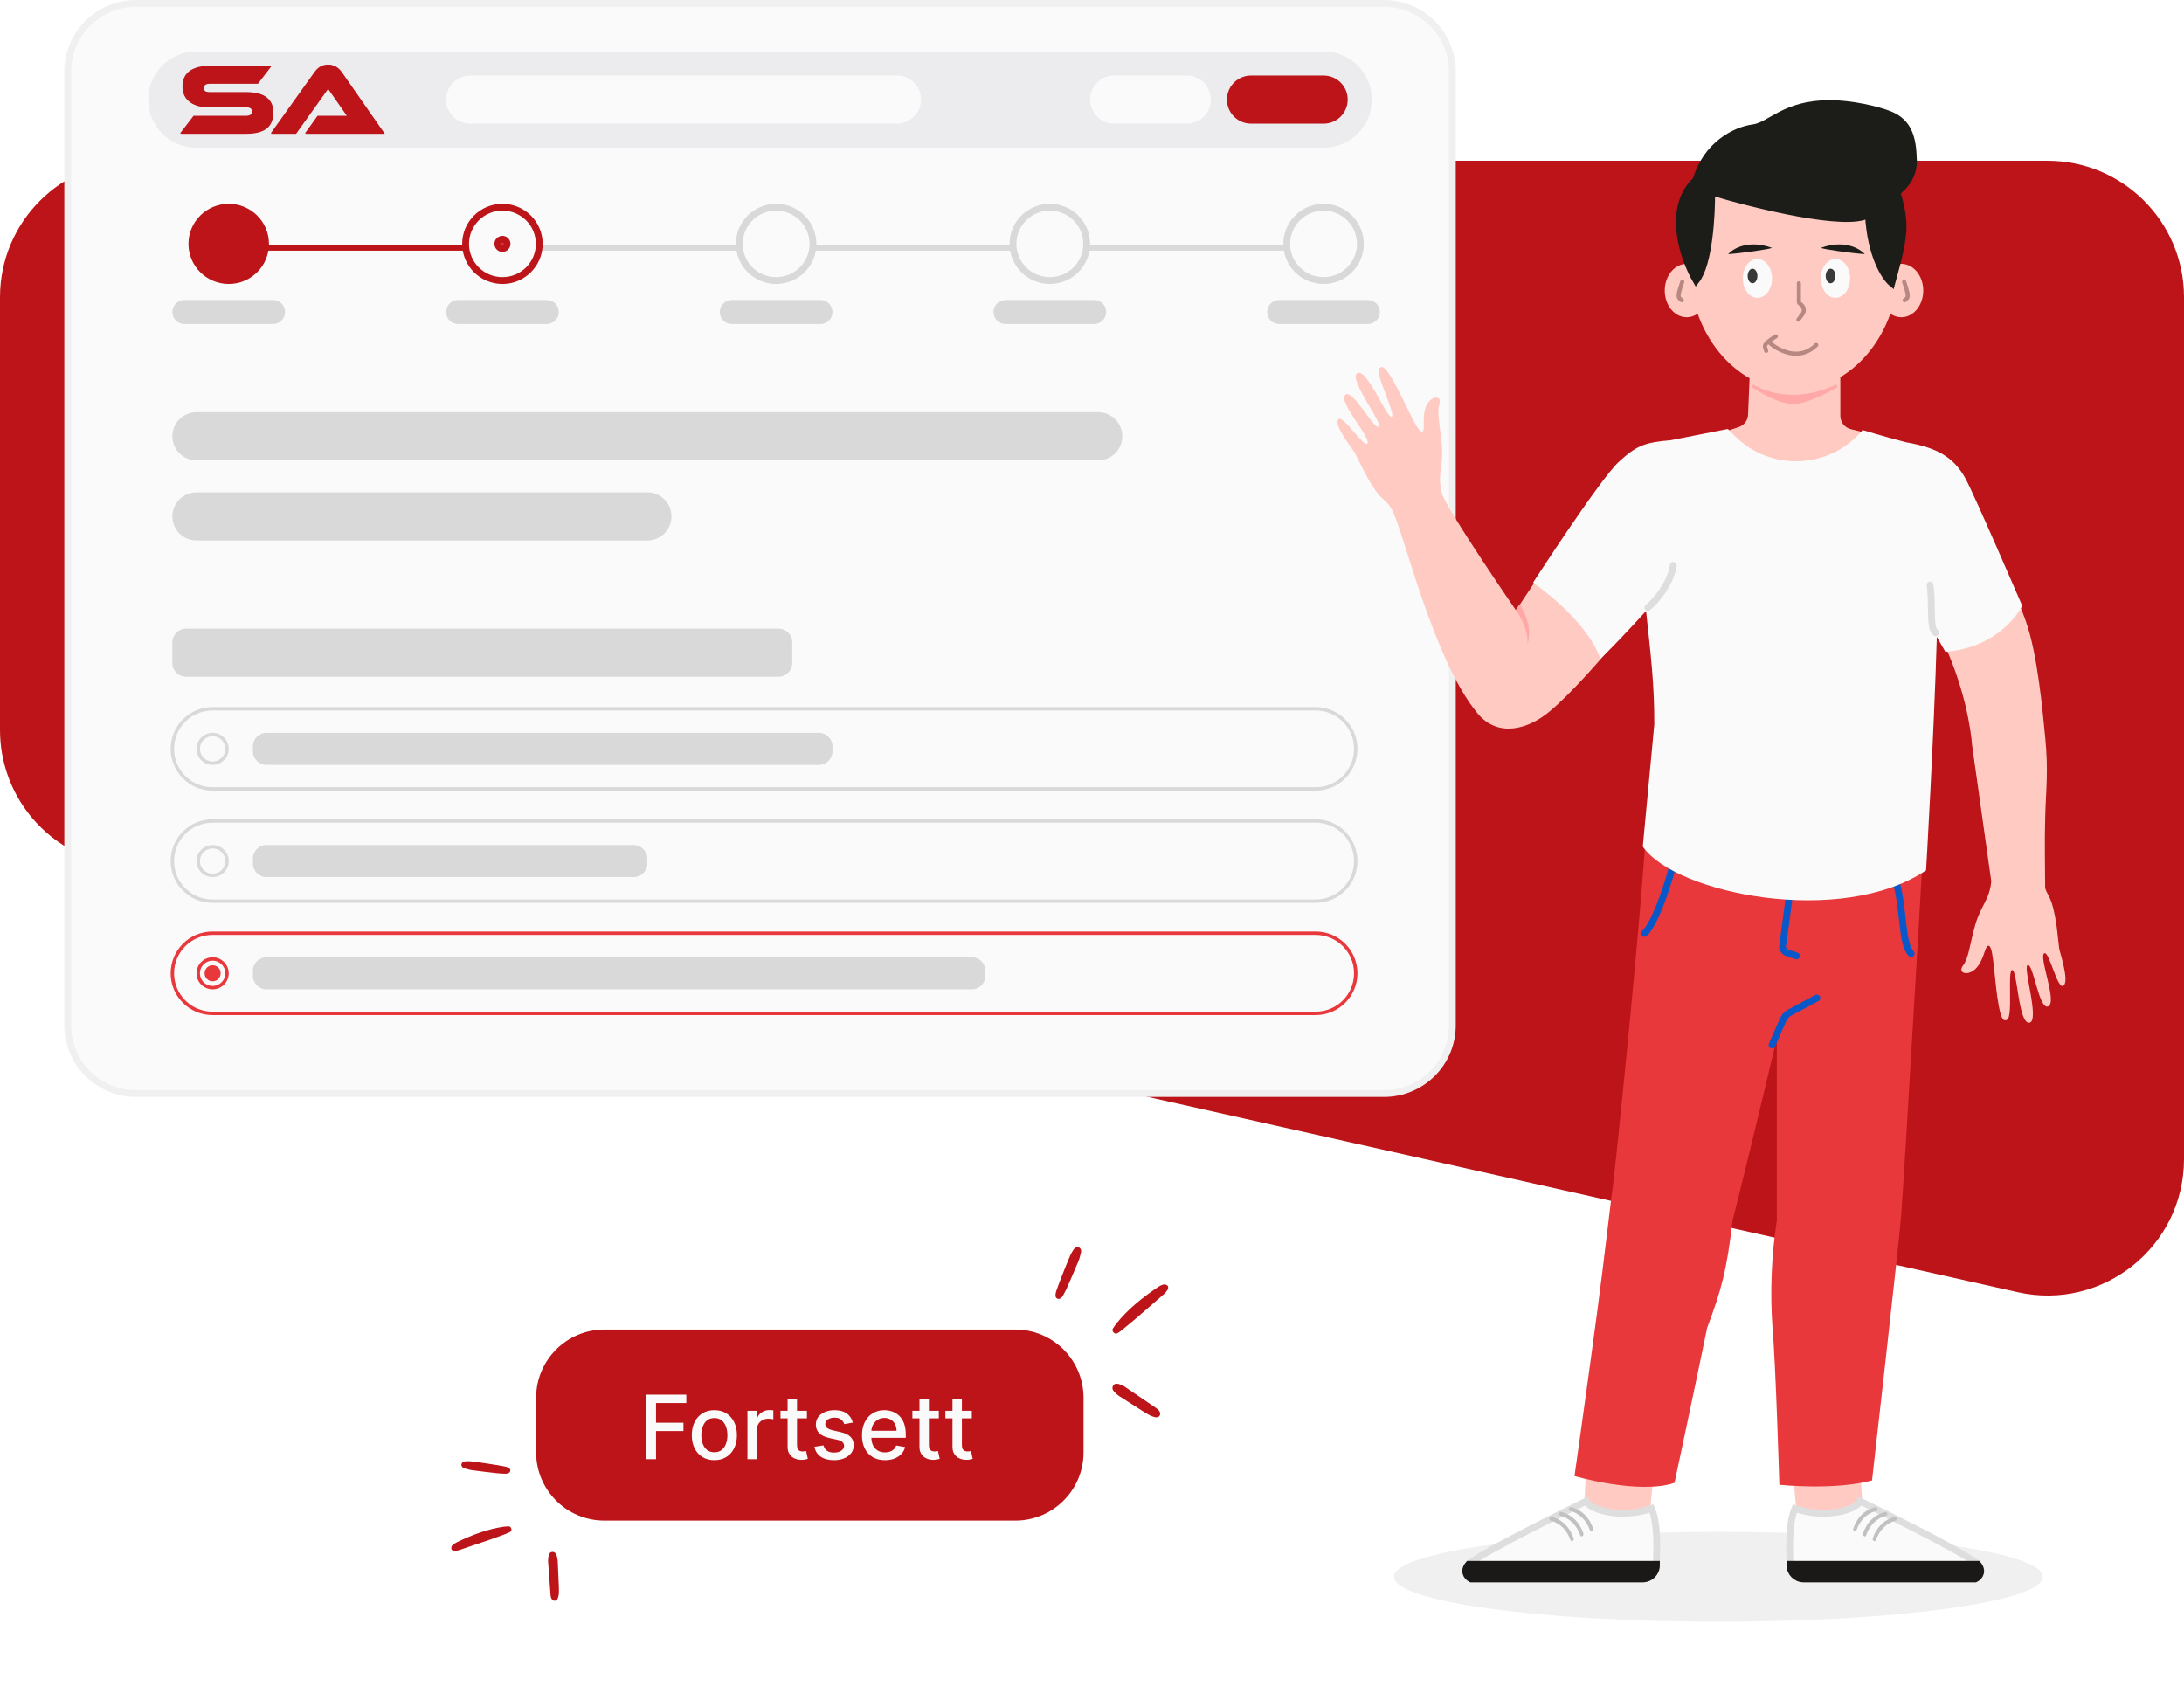
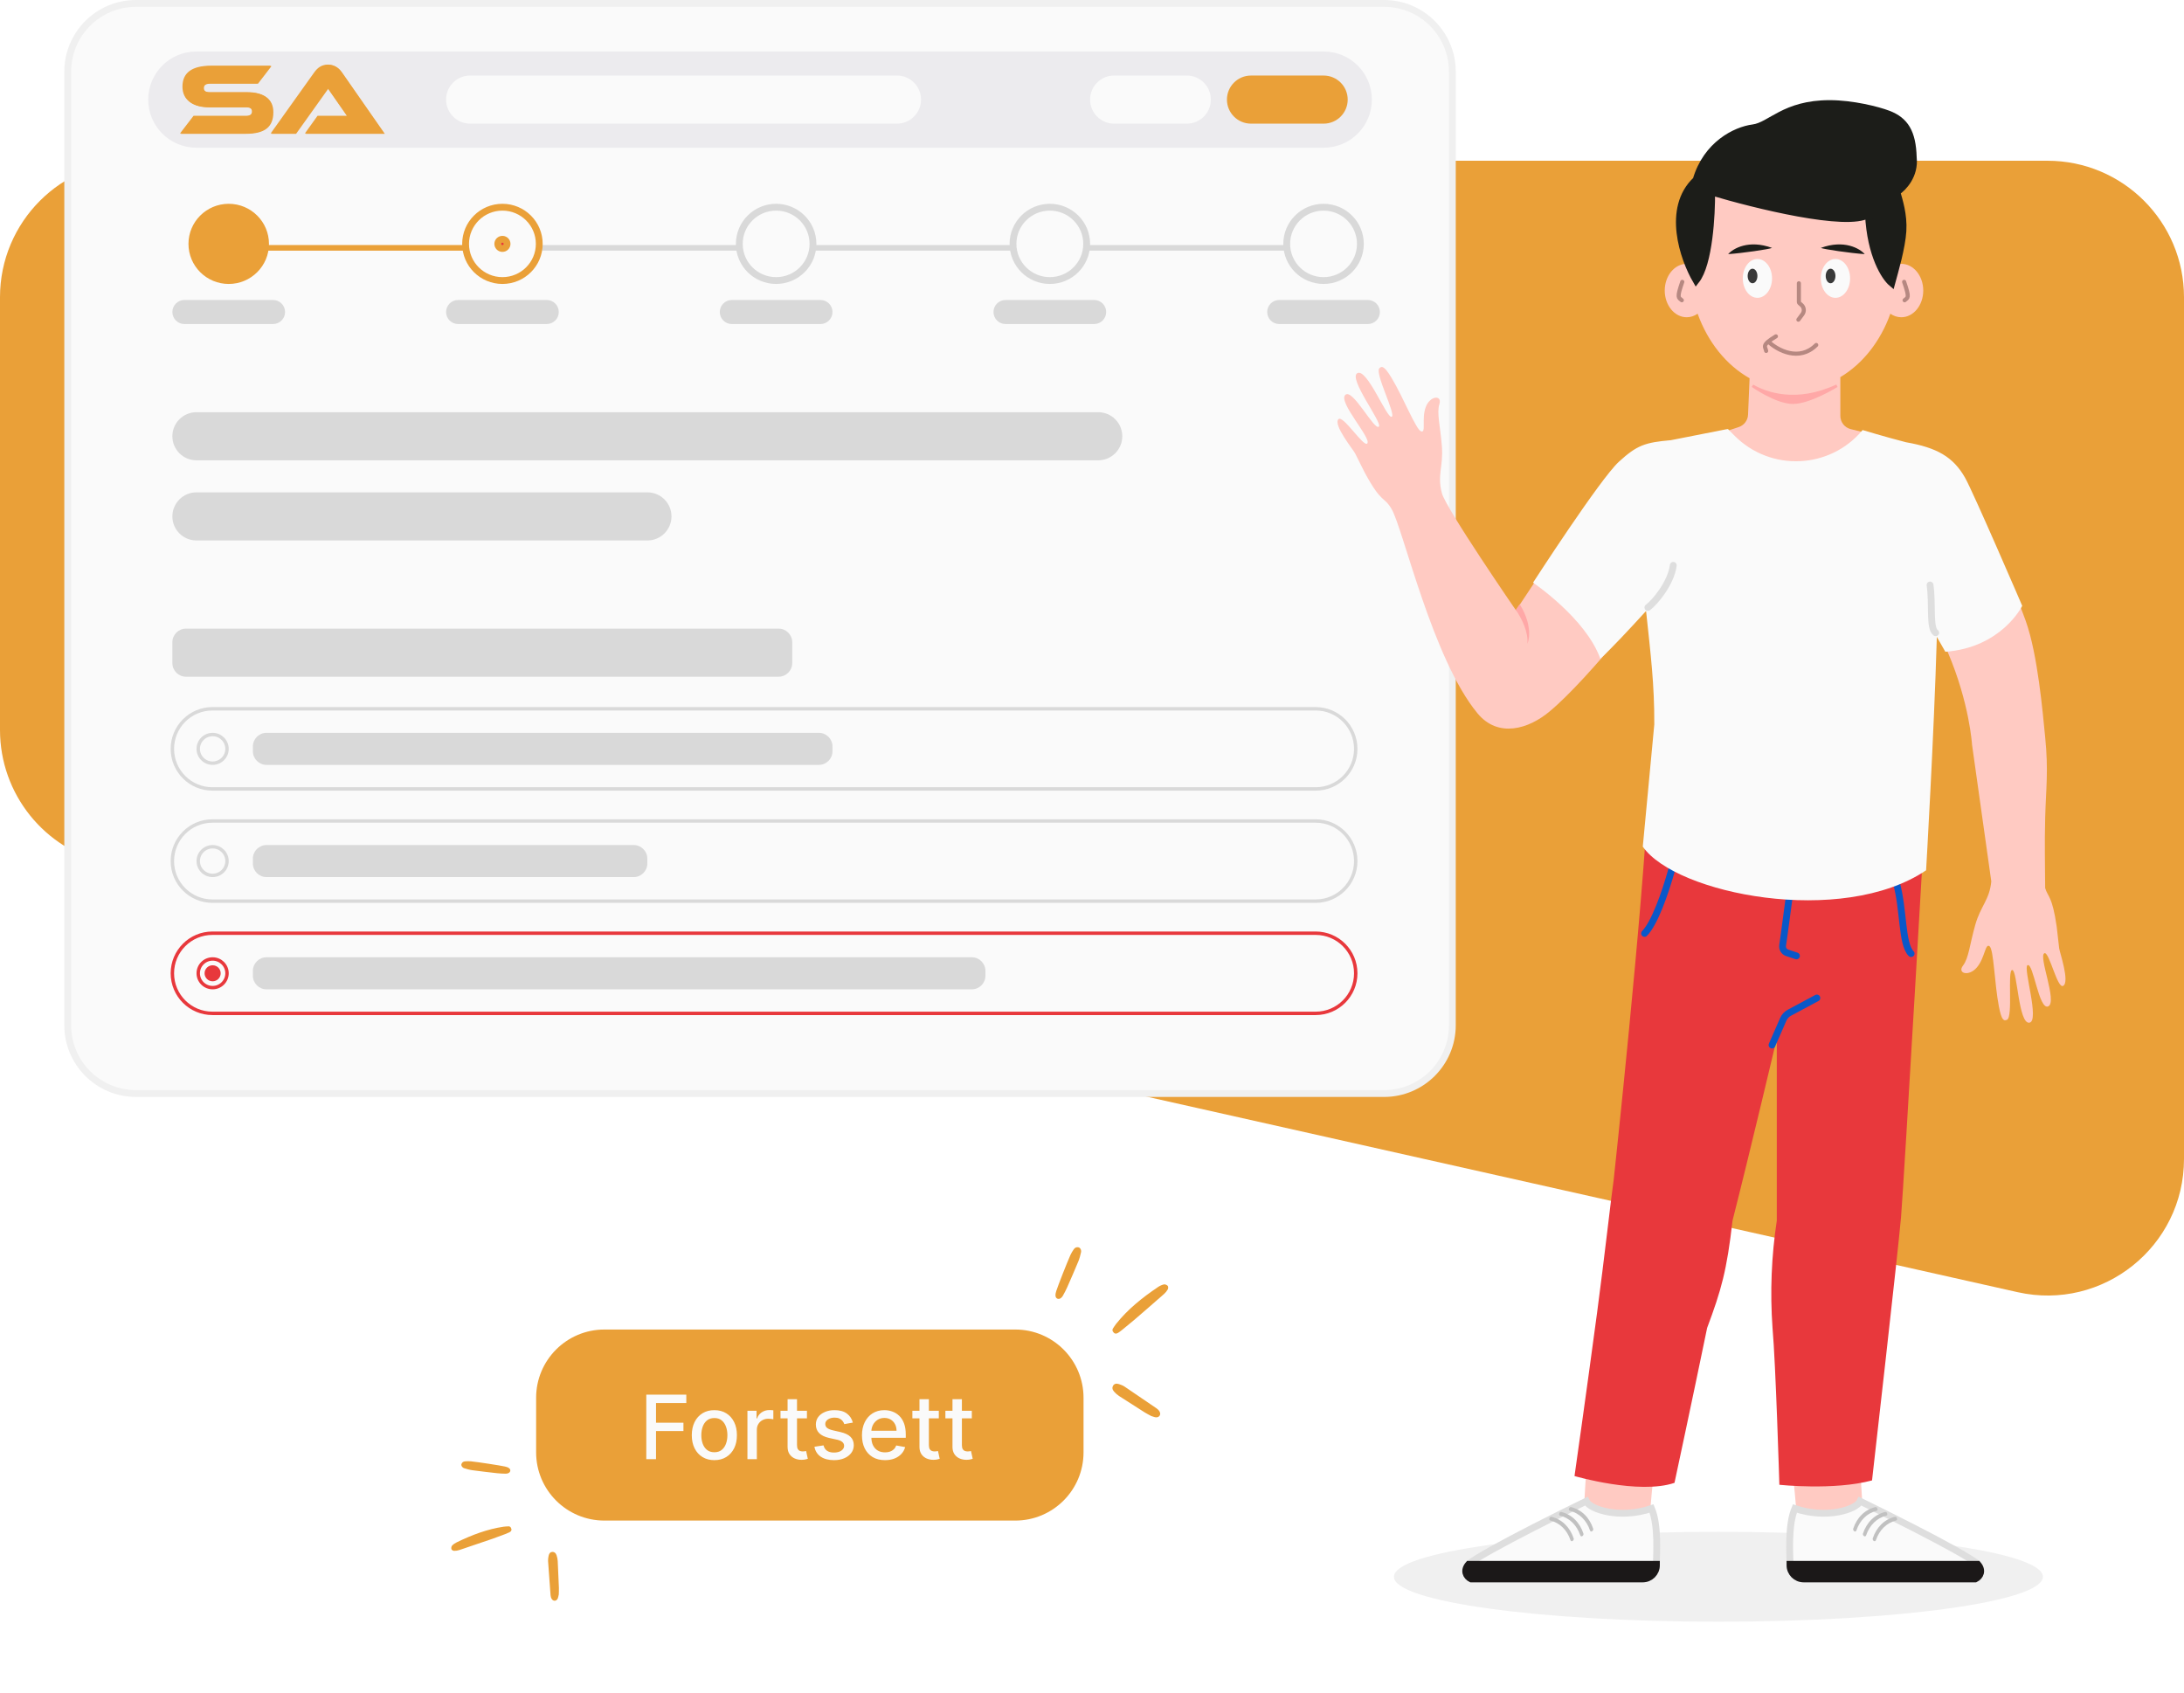
<svg xmlns="http://www.w3.org/2000/svg" width="320" height="248" viewBox="0 0 320 248" fill="none">
-   <path d="M0 43.553C0 32.508 8.954 23.553 20 23.553H300C311.046 23.553 320 32.508 320 43.553V169.819C320 182.632 308.121 192.14 295.619 189.333L15.619 126.474C6.489 124.424 0 116.317 0 106.96V43.553Z" fill="#BC1418" />
+   <path d="M0 43.553C0 32.508 8.954 23.553 20 23.553H300C311.046 23.553 320 32.508 320 43.553V169.819C320 182.632 308.121 192.14 295.619 189.333L15.619 126.474C6.489 124.424 0 116.317 0 106.96V43.553Z" fill="#EAA038" />
  <ellipse cx="251.783" cy="231.033" rx="47.545" ry="6.587" fill="#F0F0F0" />
-   <rect x="78.553" y="194.807" width="80.207" height="27.993" rx="10" fill="#BC1418" />
+   <rect x="78.553" y="194.807" width="80.207" height="27.993" rx="10" fill="#EAA038" />
  <path d="M94.695 213.803V204.349H100.558V205.577H96.121V208.457H100.138V209.681H96.121V213.803H94.695ZM104.668 213.946C104.003 213.946 103.423 213.794 102.927 213.489C102.432 213.185 102.047 212.758 101.773 212.211C101.499 211.663 101.362 211.023 101.362 210.29C101.362 209.555 101.499 208.911 101.773 208.361C102.047 207.81 102.432 207.382 102.927 207.077C103.423 206.772 104.003 206.62 104.668 206.62C105.333 206.62 105.913 206.772 106.408 207.077C106.904 207.382 107.288 207.81 107.562 208.361C107.836 208.911 107.973 209.555 107.973 210.29C107.973 211.023 107.836 211.663 107.562 212.211C107.288 212.758 106.904 213.185 106.408 213.489C105.913 213.794 105.333 213.946 104.668 213.946ZM104.672 212.788C105.103 212.788 105.46 212.674 105.743 212.446C106.027 212.218 106.236 211.915 106.371 211.537C106.51 211.158 106.579 210.741 106.579 210.286C106.579 209.833 106.51 209.418 106.371 209.039C106.236 208.658 106.027 208.351 105.743 208.12C105.46 207.89 105.103 207.774 104.672 207.774C104.238 207.774 103.878 207.89 103.592 208.12C103.309 208.351 103.098 208.658 102.96 209.039C102.824 209.418 102.757 209.833 102.757 210.286C102.757 210.741 102.824 211.158 102.96 211.537C103.098 211.915 103.309 212.218 103.592 212.446C103.878 212.674 104.238 212.788 104.672 212.788ZM109.514 213.803V206.712H110.848V207.839H110.922C111.051 207.457 111.279 207.157 111.605 206.939C111.935 206.717 112.307 206.606 112.722 206.606C112.809 206.606 112.91 206.609 113.027 206.615C113.147 206.622 113.241 206.629 113.309 206.639V207.959C113.253 207.943 113.155 207.927 113.013 207.908C112.872 207.887 112.73 207.876 112.589 207.876C112.262 207.876 111.971 207.945 111.716 208.084C111.464 208.219 111.264 208.408 111.116 208.651C110.968 208.891 110.894 209.165 110.894 209.473V213.803H109.514ZM118.232 206.712V207.82H114.359V206.712H118.232ZM115.398 205.014H116.778V211.721C116.778 211.989 116.818 212.191 116.898 212.326C116.978 212.458 117.081 212.549 117.207 212.598C117.337 212.645 117.477 212.668 117.627 212.668C117.738 212.668 117.835 212.66 117.918 212.645C118.001 212.629 118.066 212.617 118.112 212.608L118.361 213.748C118.281 213.779 118.168 213.81 118.02 213.84C117.872 213.874 117.687 213.893 117.466 213.896C117.103 213.902 116.764 213.837 116.45 213.702C116.136 213.566 115.882 213.357 115.688 213.074C115.495 212.791 115.398 212.435 115.398 212.008V205.014ZM124.958 208.444L123.707 208.665C123.655 208.505 123.572 208.353 123.458 208.208C123.347 208.064 123.196 207.945 123.006 207.853C122.815 207.76 122.576 207.714 122.29 207.714C121.899 207.714 121.573 207.802 121.311 207.977C121.05 208.15 120.919 208.373 120.919 208.647C120.919 208.884 121.007 209.075 121.182 209.219C121.358 209.364 121.641 209.482 122.032 209.575L123.158 209.833C123.81 209.984 124.297 210.216 124.617 210.53C124.937 210.844 125.097 211.252 125.097 211.754C125.097 212.178 124.974 212.557 124.728 212.889C124.484 213.219 124.144 213.477 123.707 213.665C123.273 213.853 122.77 213.946 122.198 213.946C121.404 213.946 120.756 213.777 120.254 213.439C119.753 213.097 119.445 212.612 119.331 211.984L120.665 211.781C120.748 212.129 120.919 212.392 121.177 212.571C121.436 212.746 121.773 212.834 122.188 212.834C122.641 212.834 123.003 212.74 123.273 212.552C123.544 212.361 123.68 212.129 123.68 211.855C123.68 211.634 123.597 211.447 123.43 211.297C123.267 211.146 123.016 211.032 122.678 210.955L121.478 210.692C120.816 210.541 120.327 210.301 120.01 209.972C119.696 209.642 119.539 209.225 119.539 208.721C119.539 208.302 119.656 207.936 119.889 207.622C120.123 207.308 120.447 207.063 120.859 206.888C121.271 206.709 121.744 206.62 122.276 206.62C123.043 206.62 123.646 206.786 124.086 207.119C124.526 207.448 124.817 207.89 124.958 208.444ZM129.671 213.946C128.972 213.946 128.37 213.797 127.866 213.499C127.364 213.197 126.976 212.774 126.702 212.229C126.431 211.681 126.296 211.04 126.296 210.304C126.296 209.578 126.431 208.938 126.702 208.384C126.976 207.83 127.358 207.397 127.847 207.086C128.34 206.776 128.915 206.62 129.574 206.62C129.974 206.62 130.362 206.686 130.737 206.819C131.113 206.951 131.45 207.159 131.748 207.442C132.047 207.725 132.282 208.093 132.454 208.545C132.627 208.995 132.713 209.541 132.713 210.184V210.673H127.076V209.639H131.36C131.36 209.276 131.286 208.955 131.139 208.674C130.991 208.391 130.783 208.168 130.515 208.005C130.251 207.842 129.94 207.76 129.583 207.76C129.195 207.76 128.857 207.856 128.567 208.047C128.281 208.234 128.059 208.481 127.903 208.785C127.749 209.087 127.672 209.415 127.672 209.769V210.576C127.672 211.05 127.755 211.454 127.921 211.786C128.09 212.118 128.326 212.372 128.627 212.548C128.929 212.72 129.281 212.806 129.684 212.806C129.946 212.806 130.185 212.769 130.4 212.695C130.615 212.618 130.802 212.505 130.959 212.354C131.116 212.203 131.236 212.017 131.319 211.795L132.625 212.031C132.521 212.415 132.333 212.752 132.062 213.042C131.794 213.328 131.457 213.551 131.051 213.711C130.648 213.868 130.188 213.946 129.671 213.946ZM137.554 206.712V207.82H133.681V206.712H137.554ZM134.72 205.014H136.1V211.721C136.1 211.989 136.14 212.191 136.22 212.326C136.3 212.458 136.403 212.549 136.53 212.598C136.659 212.645 136.799 212.668 136.95 212.668C137.06 212.668 137.157 212.66 137.241 212.645C137.324 212.629 137.388 212.617 137.434 212.608L137.684 213.748C137.604 213.779 137.49 213.81 137.342 213.84C137.194 213.874 137.01 213.893 136.788 213.896C136.425 213.902 136.086 213.837 135.772 213.702C135.459 213.566 135.205 213.357 135.011 213.074C134.817 212.791 134.72 212.435 134.72 212.008V205.014ZM142.391 206.712V207.82H138.518V206.712H142.391ZM139.557 205.014H140.937V211.721C140.937 211.989 140.977 212.191 141.057 212.326C141.137 212.458 141.24 212.549 141.366 212.598C141.496 212.645 141.636 212.668 141.787 212.668C141.897 212.668 141.994 212.66 142.077 212.645C142.161 212.629 142.225 212.617 142.271 212.608L142.521 213.748C142.441 213.779 142.327 213.81 142.179 213.84C142.031 213.874 141.847 213.893 141.625 213.896C141.262 213.902 140.923 213.837 140.609 213.702C140.295 213.566 140.042 213.357 139.848 213.074C139.654 212.791 139.557 212.435 139.557 212.008V205.014Z" fill="#FAFAFA" />
-   <path d="M163.033 194.711C163.222 194.431 163.357 194.198 163.528 193.985C165.251 191.828 167.382 190.12 169.661 188.588C169.928 188.409 170.236 188.259 170.541 188.195C170.706 188.16 170.971 188.269 171.095 188.408C171.187 188.513 171.18 188.792 171.103 188.924C170.961 189.176 170.765 189.417 170.543 189.611C169.077 190.9 167.607 192.18 166.126 193.449C165.571 193.922 164.999 194.381 164.434 194.844C164.247 195.001 164.049 195.147 163.849 195.277C163.628 195.429 163.36 195.47 163.184 195.256C163.069 195.114 162.932 194.992 163.033 194.711Z" fill="#BC1418" />
-   <path d="M168.679 207.481C168.389 207.32 168.044 207.153 167.725 206.952C166.47 206.155 165.215 205.359 163.97 204.552C163.7 204.376 163.456 204.151 163.244 203.916C162.958 203.604 162.931 203.297 163.093 203.03C163.255 202.763 163.551 202.666 163.958 202.804C164.236 202.897 164.529 203.009 164.769 203.167C166.337 204.22 167.901 205.286 169.456 206.356C169.63 206.476 169.796 206.637 169.897 206.818C170.156 207.265 169.862 207.717 169.343 207.668C169.141 207.647 168.936 207.552 168.679 207.481Z" fill="#BC1418" />
-   <path d="M156.842 183.881C156.977 183.59 157.149 183.312 157.333 183.045C157.498 182.809 157.744 182.687 158.042 182.765C158.292 182.833 158.467 183.17 158.39 183.503C158.286 183.95 158.173 184.401 157.999 184.822C157.474 186.093 156.921 187.361 156.364 188.62C156.177 189.037 155.965 189.444 155.739 189.847C155.66 189.985 155.554 190.12 155.429 190.206C155.087 190.451 154.686 190.279 154.653 189.87C154.635 189.64 154.685 189.383 154.763 189.166C154.99 188.438 156.375 184.912 156.842 183.881Z" fill="#BC1418" />
-   <path d="M74.567 223.643C74.269 223.662 74.029 223.661 73.79 223.698C71.368 224.054 69.11 224.923 66.922 225.983C66.666 226.107 66.414 226.276 66.229 226.481C66.129 226.591 66.095 226.842 66.146 226.998C66.186 227.115 66.404 227.234 66.538 227.234C66.796 227.238 67.067 227.196 67.316 227.112C68.956 226.565 70.591 226.011 72.223 225.445C72.833 225.231 73.44 224.998 74.046 224.772C74.25 224.698 74.45 224.612 74.639 224.518C74.854 224.416 75.005 224.23 74.918 224C74.86 223.849 74.828 223.69 74.567 223.643Z" fill="#BC1418" />
-   <path d="M81.873 233.628C81.878 233.335 81.903 232.998 81.891 232.665C81.837 231.354 81.784 230.042 81.718 228.734C81.703 228.45 81.639 228.164 81.553 227.897C81.441 227.541 81.218 227.384 80.941 227.389C80.665 227.394 80.46 227.577 80.385 227.949C80.332 228.202 80.288 228.475 80.303 228.728C80.414 230.393 80.537 232.059 80.667 233.721C80.682 233.907 80.731 234.106 80.825 234.263C81.052 234.659 81.529 234.635 81.722 234.218C81.795 234.054 81.813 233.855 81.873 233.628Z" fill="#BC1418" />
-   <path d="M68.998 214.116C68.715 214.089 68.425 214.098 68.138 214.119C67.883 214.14 67.68 214.275 67.608 214.537C67.548 214.759 67.729 215.043 68.02 215.132C68.409 215.252 68.805 215.367 69.206 215.421C70.416 215.585 71.636 215.726 72.851 215.861C73.254 215.903 73.662 215.922 74.072 215.929C74.213 215.93 74.364 215.908 74.485 215.85C74.826 215.698 74.872 215.314 74.572 215.107C74.403 214.991 74.184 214.914 73.982 214.878C73.323 214.728 69.998 214.217 68.998 214.116Z" fill="#BC1418" />
+   <path d="M163.033 194.711C163.222 194.431 163.357 194.198 163.528 193.985C165.251 191.828 167.382 190.12 169.661 188.588C169.928 188.409 170.236 188.259 170.541 188.195C170.706 188.16 170.971 188.269 171.095 188.408C171.187 188.513 171.18 188.792 171.103 188.924C170.961 189.176 170.765 189.417 170.543 189.611C169.077 190.9 167.607 192.18 166.126 193.449C165.571 193.922 164.999 194.381 164.434 194.844C164.247 195.001 164.049 195.147 163.849 195.277C163.628 195.429 163.36 195.47 163.184 195.256C163.069 195.114 162.932 194.992 163.033 194.711Z" fill="#EAA038" />
+   <path d="M168.679 207.481C168.389 207.32 168.044 207.153 167.725 206.952C166.47 206.155 165.215 205.359 163.97 204.552C163.7 204.376 163.456 204.151 163.244 203.916C162.958 203.604 162.931 203.297 163.093 203.03C163.255 202.763 163.551 202.666 163.958 202.804C164.236 202.897 164.529 203.009 164.769 203.167C166.337 204.22 167.901 205.286 169.456 206.356C169.63 206.476 169.796 206.637 169.897 206.818C170.156 207.265 169.862 207.717 169.343 207.668C169.141 207.647 168.936 207.552 168.679 207.481Z" fill="#EAA038" />
+   <path d="M156.842 183.881C156.977 183.59 157.149 183.312 157.333 183.045C157.498 182.809 157.744 182.687 158.042 182.765C158.292 182.833 158.467 183.17 158.39 183.503C158.286 183.95 158.173 184.401 157.999 184.822C157.474 186.093 156.921 187.361 156.364 188.62C156.177 189.037 155.965 189.444 155.739 189.847C155.66 189.985 155.554 190.12 155.429 190.206C155.087 190.451 154.686 190.279 154.653 189.87C154.635 189.64 154.685 189.383 154.763 189.166C154.99 188.438 156.375 184.912 156.842 183.881Z" fill="#EAA038" />
+   <path d="M74.567 223.643C74.269 223.662 74.029 223.661 73.79 223.698C71.368 224.054 69.11 224.923 66.922 225.983C66.666 226.107 66.414 226.276 66.229 226.481C66.129 226.591 66.095 226.842 66.146 226.998C66.186 227.115 66.404 227.234 66.538 227.234C66.796 227.238 67.067 227.196 67.316 227.112C68.956 226.565 70.591 226.011 72.223 225.445C72.833 225.231 73.44 224.998 74.046 224.772C74.25 224.698 74.45 224.612 74.639 224.518C74.854 224.416 75.005 224.23 74.918 224C74.86 223.849 74.828 223.69 74.567 223.643Z" fill="#EAA038" />
+   <path d="M81.873 233.628C81.878 233.335 81.903 232.998 81.891 232.665C81.837 231.354 81.784 230.042 81.718 228.734C81.703 228.45 81.639 228.164 81.553 227.897C81.441 227.541 81.218 227.384 80.941 227.389C80.665 227.394 80.46 227.577 80.385 227.949C80.332 228.202 80.288 228.475 80.303 228.728C80.414 230.393 80.537 232.059 80.667 233.721C80.682 233.907 80.731 234.106 80.825 234.263C81.052 234.659 81.529 234.635 81.722 234.218C81.795 234.054 81.813 233.855 81.873 233.628Z" fill="#EAA038" />
+   <path d="M68.998 214.116C68.715 214.089 68.425 214.098 68.138 214.119C67.883 214.14 67.68 214.275 67.608 214.537C67.548 214.759 67.729 215.043 68.02 215.132C68.409 215.252 68.805 215.367 69.206 215.421C70.416 215.585 71.636 215.726 72.851 215.861C73.254 215.903 73.662 215.922 74.072 215.929C74.213 215.93 74.364 215.908 74.485 215.85C74.826 215.698 74.872 215.314 74.572 215.107C74.403 214.991 74.184 214.914 73.982 214.878C73.323 214.728 69.998 214.217 68.998 214.116Z" fill="#EAA038" />
  <rect x="9.922" y="0.5" width="202.876" height="159.727" rx="10" fill="#FAFAFA" stroke="#F0F0F0" />
  <rect x="21.718" y="7.547" width="179.286" height="14.094" rx="7.047" fill="#1C0A36" fill-opacity="0.06" />
-   <rect x="179.772" y="11.07" width="17.693" height="7.047" rx="3.523" fill="#BC1418" />
+   <rect x="179.772" y="11.07" width="17.693" height="7.047" rx="3.523" fill="#EAA038" />
  <rect x="159.72" y="11.07" width="17.693" height="7.047" rx="3.523" fill="#FAFAFA" />
  <rect x="65.359" y="11.07" width="69.591" height="7.047" rx="3.523" fill="#FAFAFA" />
  <rect x="25.256" y="43.955" width="16.513" height="3.523" rx="1.762" fill="#D9D9D9" />
  <rect x="25.256" y="60.398" width="139.182" height="7.047" rx="3.523" fill="#D9D9D9" />
  <rect x="25.256" y="72.142" width="73.13" height="7.047" rx="3.523" fill="#D9D9D9" />
  <rect x="25.256" y="92.108" width="90.822" height="7.047" rx="2" fill="#D9D9D9" />
  <rect x="37.051" y="107.376" width="84.925" height="4.698" rx="2" fill="#D9D9D9" />
  <rect x="25.256" y="103.853" width="173.388" height="11.745" rx="5.872" stroke="#D9D9D9" stroke-width="0.5" />
  <rect x="65.359" y="43.955" width="16.513" height="3.523" rx="1.762" fill="#D9D9D9" />
  <rect x="105.463" y="43.955" width="16.513" height="3.523" rx="1.762" fill="#D9D9D9" />
  <rect x="145.566" y="43.955" width="16.513" height="3.523" rx="1.762" fill="#D9D9D9" />
  <rect x="185.67" y="43.955" width="16.513" height="3.523" rx="1.762" fill="#D9D9D9" />
-   <path d="M33.513 30.361C36.495 30.361 38.91 32.769 38.91 35.734C38.91 38.699 36.496 41.106 33.513 41.106C30.53 41.106 28.115 38.699 28.115 35.734C28.115 32.769 30.53 30.362 33.513 30.361Z" fill="#BC1418" stroke="#BC1418" />
-   <path d="M73.616 35.059C73.993 35.059 74.296 35.364 74.296 35.734C74.296 36.105 73.993 36.408 73.616 36.408C73.239 36.408 72.937 36.105 72.936 35.734C72.936 35.364 73.239 35.059 73.616 35.059Z" fill="#E8383C" stroke="#BC1418" />
+   <path d="M33.513 30.361C36.495 30.361 38.91 32.769 38.91 35.734C38.91 38.699 36.496 41.106 33.513 41.106C30.53 41.106 28.115 38.699 28.115 35.734C28.115 32.769 30.53 30.362 33.513 30.361Z" fill="#EAA038" stroke="#EAA038" />
+   <path d="M73.616 35.059C73.993 35.059 74.296 35.364 74.296 35.734C74.296 36.105 73.993 36.408 73.616 36.408C73.239 36.408 72.937 36.105 72.936 35.734C72.936 35.364 73.239 35.059 73.616 35.059Z" fill="#E8383C" stroke="#EAA038" />
  <path d="M113.719 30.361C116.702 30.361 119.117 32.769 119.117 35.734C119.117 38.699 116.702 41.106 113.719 41.106C110.736 41.106 108.322 38.699 108.322 35.734C108.322 32.769 110.736 30.362 113.719 30.361Z" stroke="#D9D9D9" />
  <path d="M153.823 30.361C156.806 30.361 159.22 32.769 159.22 35.734C159.22 38.699 156.806 41.106 153.823 41.106C150.84 41.106 148.425 38.699 148.425 35.734C148.425 32.769 150.84 30.362 153.823 30.361Z" stroke="#D9D9D9" />
  <path d="M193.926 30.361C196.909 30.361 199.323 32.769 199.324 35.734C199.324 38.699 196.909 41.106 193.926 41.106C190.943 41.106 188.529 38.699 188.529 35.734C188.529 32.769 190.943 30.362 193.926 30.361Z" stroke="#D9D9D9" />
-   <rect x="39.069" y="36.109" width="29.356" height="0.412" fill="#BC1418" stroke="#BC1418" stroke-width="0.412" />
+   <rect x="39.069" y="36.109" width="29.356" height="0.412" fill="#EAA038" stroke="#EAA038" stroke-width="0.412" />
  <rect x="79.38" y="35.903" width="28.941" height="0.823" fill="#D9D9D9" />
  <rect x="119.07" y="35.903" width="29.767" height="0.823" fill="#D9D9D9" />
  <rect x="159.587" y="35.903" width="28.941" height="0.823" fill="#D9D9D9" />
  <path d="M31.154 107.626C32.32 107.626 33.262 108.567 33.263 109.725C33.263 110.883 32.32 111.824 31.154 111.824C29.988 111.824 29.045 110.883 29.045 109.725C29.045 108.567 29.988 107.626 31.154 107.626Z" stroke="#D9D9D9" stroke-width="0.5" />
  <path d="M31.154 124.068C32.32 124.068 33.262 125.009 33.263 126.167C33.263 127.325 32.32 128.266 31.154 128.266C29.988 128.266 29.045 127.325 29.045 126.167C29.045 125.009 29.988 124.068 31.154 124.068Z" stroke="#D9D9D9" stroke-width="0.5" />
  <path d="M31.154 140.511C32.32 140.511 33.262 141.452 33.263 142.609C33.263 143.768 32.32 144.709 31.154 144.709C29.988 144.709 29.045 143.768 29.045 142.609C29.045 141.451 29.988 140.511 31.154 140.511Z" stroke="#E8383C" stroke-width="0.5" />
  <ellipse cx="31.154" cy="142.61" rx="1.18" ry="1.174" fill="#E8383C" />
  <rect x="37.051" y="123.818" width="57.796" height="4.698" rx="2" fill="#D9D9D9" />
  <rect x="25.256" y="120.295" width="173.388" height="11.745" rx="5.872" stroke="#D9D9D9" stroke-width="0.5" />
  <rect x="37.051" y="140.261" width="107.335" height="4.698" rx="2" fill="#D9D9D9" />
  <rect x="25.256" y="136.737" width="173.388" height="11.745" rx="5.872" stroke="#E8383C" stroke-width="0.5" />
-   <path d="M73.616 30.361C76.599 30.361 79.013 32.769 79.013 35.734C79.013 38.699 76.599 41.106 73.616 41.106C70.633 41.106 68.218 38.699 68.218 35.734C68.219 32.769 70.633 30.362 73.616 30.361Z" stroke="#BC1418" />
-   <path d="M35.91 19.549H26.376L28.36 16.968H36C36.627 16.968 36.91 16.776 36.91 16.331C36.91 15.871 36.612 15.678 35.97 15.678H30.569C28.137 15.678 26.734 14.581 26.734 12.697C26.734 10.65 28.122 9.627 30.942 9.627H39.671L37.686 12.208H30.703C30.061 12.208 29.763 12.415 29.763 12.845C29.763 13.29 30.061 13.498 30.703 13.498H36.149C38.626 13.498 39.939 14.492 39.939 16.375C39.939 18.555 38.686 19.549 35.91 19.549ZM56.268 19.549H44.674L46.524 16.968H50.822L48.001 12.919L43.271 19.549H39.66L46.062 10.576C46.494 9.983 47.091 9.464 48.046 9.464C48.971 9.464 49.583 9.953 50.016 10.576L56.268 19.549Z" fill="#BC1418" />
-   <path d="M36.024 19.606H26.49L28.474 17.025H36.114C36.74 17.025 37.024 16.832 37.024 16.387C37.024 15.928 36.725 15.735 36.084 15.735H30.683C28.25 15.735 26.848 14.637 26.848 12.754C26.848 10.707 28.235 9.684 31.055 9.684H39.784L37.8 12.264H30.817C30.175 12.264 29.877 12.472 29.877 12.902C29.877 13.347 30.175 13.555 30.817 13.555H36.263C38.74 13.555 40.053 14.548 40.053 16.432C40.053 18.612 38.8 19.606 36.024 19.606ZM56.381 19.606H44.788L46.638 17.025H50.935L48.115 12.976L43.385 19.606H39.774L46.175 10.633C46.608 10.04 47.205 9.521 48.16 9.521C49.085 9.521 49.697 10.01 50.129 10.633L56.381 19.606Z" fill="#BC1418" />
+   <path d="M73.616 30.361C76.599 30.361 79.013 32.769 79.013 35.734C79.013 38.699 76.599 41.106 73.616 41.106C70.633 41.106 68.218 38.699 68.218 35.734C68.219 32.769 70.633 30.362 73.616 30.361Z" stroke="#EAA038" />
+   <path d="M35.91 19.549H26.376L28.36 16.968H36C36.627 16.968 36.91 16.776 36.91 16.331C36.91 15.871 36.612 15.678 35.97 15.678H30.569C28.137 15.678 26.734 14.581 26.734 12.697C26.734 10.65 28.122 9.627 30.942 9.627H39.671L37.686 12.208H30.703C30.061 12.208 29.763 12.415 29.763 12.845C29.763 13.29 30.061 13.498 30.703 13.498H36.149C38.626 13.498 39.939 14.492 39.939 16.375C39.939 18.555 38.686 19.549 35.91 19.549ZM56.268 19.549H44.674L46.524 16.968H50.822L48.001 12.919L43.271 19.549H39.66L46.062 10.576C46.494 9.983 47.091 9.464 48.046 9.464C48.971 9.464 49.583 9.953 50.016 10.576L56.268 19.549Z" fill="#EAA038" />
+   <path d="M36.024 19.606H26.49L28.474 17.025H36.114C36.74 17.025 37.024 16.832 37.024 16.387C37.024 15.928 36.725 15.735 36.084 15.735H30.683C28.25 15.735 26.848 14.637 26.848 12.754C26.848 10.707 28.235 9.684 31.055 9.684H39.784L37.8 12.264H30.817C30.175 12.264 29.877 12.472 29.877 12.902C29.877 13.347 30.175 13.555 30.817 13.555H36.263C38.74 13.555 40.053 14.548 40.053 16.432C40.053 18.612 38.8 19.606 36.024 19.606ZM56.381 19.606H44.788L46.638 17.025H50.935L48.115 12.976L43.385 19.606H39.774L46.175 10.633C46.608 10.04 47.205 9.521 48.16 9.521C49.085 9.521 49.697 10.01 50.129 10.633L56.381 19.606Z" fill="#EAA038" />
  <path d="M245.593 64.533C237.731 64.825 235.709 69.771 230.706 76.78C227.133 81.761 222.13 89.44 222.13 89.44C222.13 89.44 211.846 74.496 211.267 72.261C210.552 69.579 211.489 68.376 211.267 65.416C211.046 62.455 210.481 60.548 210.903 59.196C211.324 57.844 209.535 57.941 208.899 59.649C208.263 61.357 208.987 63.442 208.23 63.207C207.472 62.972 205.669 58.321 203.897 55.38C202.825 53.601 202.467 53.601 202.11 53.957C201.388 54.674 204.618 60.836 203.9 61.074C203.182 61.31 200.323 53.957 198.894 54.669C197.465 55.38 202.56 61.925 202.041 62.497C201.395 63.208 198.179 56.803 197.107 57.87C196.032 58.938 201.035 64.275 200.323 64.987C199.779 65.531 196.753 60.717 196.099 61.429C195.321 62.276 198.284 65.903 198.539 66.41C199.253 67.833 199.251 67.833 199.966 69.256C202.465 73.882 202.764 72.651 203.9 74.593C205.601 77.504 209.859 96.499 216.484 104.519C219.514 108.183 223.988 106.81 227.033 104.255C232.993 99.317 243.456 85.697 243.456 85.697C248.852 80.644 248.287 70.354 245.593 64.533Z" fill="#FFCAC2" />
  <path d="M262.857 20.156C271.343 20.156 278.222 28.44 278.222 38.658C278.222 38.666 278.221 38.674 278.221 38.681C278.339 38.666 278.458 38.658 278.579 38.658C280.355 38.658 281.795 40.41 281.795 42.572C281.795 44.733 280.355 46.485 278.579 46.485C277.995 46.485 277.447 46.294 276.975 45.963C275.528 50.012 272.916 53.316 269.646 55.258V60.933C269.646 61.852 270.272 62.652 271.163 62.874L275.364 63.92L265.715 73.171L251.78 63.564L254.757 62.576C255.546 62.314 256.09 61.592 256.125 60.761L256.348 55.421C252.947 53.502 250.226 50.128 248.738 45.964C248.265 46.295 247.718 46.485 247.134 46.485C245.358 46.485 243.918 44.733 243.918 42.572C243.918 40.41 245.358 38.658 247.134 38.658C247.255 38.658 247.374 38.666 247.491 38.681C247.491 38.674 247.491 38.666 247.491 38.658C247.491 28.44 254.371 20.156 262.857 20.156Z" fill="#FFCAC2" />
  <path d="M269.139 56.526C263.207 59.283 258.757 57.675 256.779 56.526C256.779 56.526 260.24 58.987 262.712 58.987C265.184 58.987 269.139 56.526 269.139 56.526Z" fill="#FFA8A7" stroke="#FFA8A7" stroke-width="0.4" stroke-linecap="round" />
  <path d="M232.126 221.897C231.854 218.787 234.985 186.316 234.985 186.316L244.633 195.923C242.439 213.906 241.66 221.32 241.631 224.316C241.695 224.565 241.724 224.821 241.717 225.078C241.717 228.636 240.059 226.245 236.771 228.657C233.97 230.769 237.742 226.681 234.627 228.301C232.233 229.476 232.719 230.109 232.126 228.657C236.128 225.704 227.881 230.949 231.054 227.59C232.548 226.003 232.426 225.619 232.126 221.897Z" fill="#FFCAC2" />
  <path d="M272.862 221.897C273.134 218.787 270.004 186.316 270.004 186.316L260.356 195.923C262.55 213.906 263.329 221.32 263.357 224.316C263.293 224.565 263.264 224.821 263.272 225.078C263.272 228.636 264.929 226.245 268.217 228.657C271.019 230.769 267.246 226.681 270.361 228.301C272.755 229.476 272.269 230.109 272.862 228.657C268.86 225.704 277.107 230.949 273.934 227.59C272.441 226.003 272.562 225.619 272.862 221.897Z" fill="#FFCAC2" />
  <path d="M241.564 115.355C240.728 133.223 236.44 172.853 236.44 172.853C236.111 175.044 235.053 184.515 234.005 192.337C232.351 204.687 230.697 216.275 230.697 216.275C230.697 216.275 240.159 219.036 245.347 217.271C245.347 217.271 247.935 205.224 250.129 194.571C252.196 189.043 253.023 186.162 253.85 178.844C256.344 169.053 260.338 152.159 260.338 152.159V178.844C259.547 184.048 259.337 189.322 259.71 194.571C260.181 199.837 260.713 217.556 260.713 217.556C260.713 217.556 268.703 218.41 274.291 216.916C274.291 216.916 278.134 183.15 278.541 178.332C278.998 172.831 282.193 117.497 282.193 117.497L241.564 115.355Z" fill="#E8383C" />
  <path d="M261.453 152.814L264.398 136.283C264.398 136.283 270.508 136.205 274.789 132.419C274.789 132.419 274.167 136.297 266.47 138.439L263.211 152.358L260.735 178.118L261.453 152.814Z" fill="#E8383C" />
  <path d="M290.728 77.44C290.728 77.44 294.594 84.8 296.804 90.961C298.59 95.942 299.305 104.482 299.662 108.04C300.16 112.996 299.773 115.52 299.662 119.781C299.554 123.909 299.651 126.717 299.657 130.124C300.069 131.473 300.69 131.237 301.349 135.783C301.53 137.364 301.528 137.363 301.709 138.944C301.774 139.507 303.308 143.926 302.285 144.456C301.425 144.901 300.242 139.346 299.543 139.672C298.63 140.097 301.489 146.819 300.111 147.454C298.737 148.09 297.922 140.976 297.071 141.424C296.388 141.786 298.917 149.671 297.33 149.851C295.742 150.031 295.591 142.149 294.835 142.125C294.079 142.102 294.989 148.994 294.063 149.422C293.606 149.633 293.27 149.511 292.876 147.474C292.225 144.106 292.133 139.121 291.503 138.641C290.872 138.162 290.834 140.368 289.648 141.755C288.462 143.142 286.748 142.622 287.61 141.496C288.472 140.37 288.599 138.386 289.411 135.53C290.218 132.69 291.5 131.873 291.764 129.146L288.942 109.107C288.942 109.107 288.585 103.058 285.401 95.587C281.912 87.398 281.842 87.409 280.042 81.353L290.728 77.44Z" fill="#FFCAC2" />
  <path d="M244.99 127.253C243.9 131.167 242.37 135.344 240.959 136.767" stroke="#0958C9" stroke-linecap="round" />
  <path d="M277.865 129.388C278.955 133.302 278.605 138.298 280.016 139.721" stroke="#0958C9" stroke-linecap="round" />
  <path d="M259.638 153.122L261.285 149.355C261.464 148.944 261.777 148.605 262.172 148.393L266.207 146.23" stroke="#0958C9" stroke-linecap="round" />
  <path d="M262.142 131.523L261.428 136.86L261.189 138.523C261.12 139.002 261.404 139.461 261.864 139.614L263.214 140.062" stroke="#0958C9" stroke-linecap="round" />
  <path d="M254.125 63.82C259.397 69.148 268.113 68.773 272.907 63.011C272.922 63.016 276.24 64.02 279.273 64.8C283.801 65.592 286.179 66.938 287.921 69.997C289.172 72.217 296.297 88.769 296.297 88.769C296.267 88.831 293.282 94.877 285.034 95.501L283.785 93.316C283.364 107.841 282.216 127.435 282.211 127.521C269.859 135.844 245.519 131.003 240.702 124.05L242.387 106.153C242.415 100.288 241.851 95.838 241.183 89.524C238.784 92.155 235.993 95.146 234.478 96.518C232.383 90.621 224.665 85.404 224.622 85.374C224.622 85.374 234.428 70.196 237.194 67.663C239.832 65.246 241.02 64.824 244.809 64.499L253.167 62.852L254.125 63.82Z" fill="#FAFAFA" />
  <path d="M262.986 221.03C267.631 222.614 272.003 221.172 272.556 219.962C274.595 220.954 277.516 222.403 280.386 223.876C284.676 226.077 288.852 228.333 289.806 229.203C290.602 230.523 289.806 231.183 289.308 231.348H264.272C263.167 231.348 262.272 230.452 262.272 229.348V229.213C262.272 227.79 261.925 223.538 262.986 221.03Z" fill="#FAFAFA" stroke="#DEDEDE" />
  <path d="M262.272 229.213H289.787C290.583 230.124 290.144 230.992 289.43 231.348H264.272C263.168 231.348 262.272 230.453 262.272 229.348V229.213Z" fill="#1B1818" stroke="#1B1818" />
  <path d="M271.864 224.392C271.813 224.407 271.756 224.399 271.703 224.371C271.672 224.355 271.644 224.333 271.618 224.306C271.593 224.278 271.572 224.246 271.556 224.211C271.54 224.176 271.53 224.139 271.525 224.102C271.521 224.065 271.522 224.029 271.53 223.996C271.802 223.175 272.233 222.467 272.796 221.92C273.358 221.372 274.039 220.998 274.792 220.821C274.822 220.816 274.853 220.819 274.884 220.828C274.915 220.838 274.945 220.854 274.972 220.877C275 220.899 275.025 220.926 275.045 220.958C275.065 220.99 275.081 221.025 275.091 221.061C275.101 221.097 275.104 221.133 275.102 221.169C275.1 221.204 275.092 221.237 275.078 221.266C275.064 221.294 275.045 221.319 275.022 221.337C274.998 221.355 274.971 221.366 274.942 221.371C274.266 221.538 273.656 221.879 273.15 222.372C272.645 222.865 272.254 223.499 272.004 224.234C271.995 224.274 271.978 224.309 271.954 224.337C271.929 224.364 271.898 224.383 271.864 224.392Z" fill="#C1C1C1" />
  <path d="M273.293 225.104C273.242 225.118 273.186 225.111 273.132 225.083C273.101 225.067 273.073 225.045 273.048 225.017C273.022 224.99 273.001 224.958 272.985 224.923C272.969 224.888 272.959 224.851 272.954 224.814C272.95 224.777 272.952 224.741 272.959 224.708C273.231 223.887 273.662 223.179 274.225 222.632C274.787 222.084 275.468 221.71 276.222 221.533C276.251 221.528 276.282 221.531 276.313 221.54C276.344 221.55 276.374 221.566 276.402 221.588C276.429 221.611 276.454 221.638 276.474 221.67C276.495 221.701 276.51 221.736 276.52 221.772C276.53 221.809 276.534 221.845 276.531 221.88C276.529 221.916 276.521 221.948 276.507 221.977C276.493 222.006 276.474 222.03 276.451 222.048C276.427 222.067 276.4 222.078 276.371 222.083C275.695 222.25 275.085 222.591 274.58 223.084C274.074 223.577 273.683 224.211 273.433 224.946C273.424 224.986 273.407 225.021 273.383 225.048C273.358 225.076 273.328 225.095 273.293 225.104Z" fill="#C1C1C1" />
  <path d="M274.722 225.815C274.672 225.83 274.615 225.823 274.561 225.795C274.531 225.779 274.502 225.757 274.477 225.729C274.452 225.702 274.431 225.669 274.415 225.635C274.399 225.6 274.388 225.563 274.384 225.526C274.379 225.489 274.381 225.453 274.389 225.419C274.66 224.598 275.092 223.891 275.654 223.343C276.217 222.796 276.897 222.421 277.651 222.244C277.68 222.24 277.711 222.242 277.742 222.252C277.773 222.261 277.803 222.278 277.831 222.3C277.859 222.322 277.883 222.35 277.904 222.382C277.924 222.413 277.939 222.448 277.949 222.484C277.959 222.52 277.963 222.557 277.961 222.592C277.959 222.627 277.95 222.66 277.937 222.689C277.923 222.718 277.904 222.742 277.88 222.76C277.857 222.778 277.83 222.79 277.8 222.795C277.125 222.962 276.515 223.303 276.009 223.796C275.503 224.288 275.113 224.923 274.863 225.658C274.854 225.698 274.836 225.733 274.812 225.76C274.788 225.788 274.757 225.806 274.722 225.815Z" fill="#C1C1C1" />
  <path d="M241.982 221.03C237.337 222.614 232.965 221.172 232.412 219.962C230.373 220.954 227.452 222.403 224.582 223.876C220.293 226.077 216.116 228.333 215.162 229.203C214.366 230.523 215.162 231.183 215.66 231.348H240.696C241.801 231.348 242.696 230.452 242.696 229.348V229.213C242.696 227.79 243.043 223.538 241.982 221.03Z" fill="#FAFAFA" stroke="#DEDEDE" />
  <path d="M242.696 229.213H215.182C214.385 230.124 214.824 230.992 215.538 231.348H240.696C241.8 231.348 242.696 230.453 242.696 229.348V229.213Z" fill="#1B1818" stroke="#1B1818" />
  <path d="M233.104 224.392C233.155 224.407 233.212 224.399 233.266 224.371C233.296 224.355 233.325 224.333 233.35 224.306C233.375 224.278 233.396 224.246 233.412 224.211C233.428 224.176 233.439 224.139 233.443 224.102C233.447 224.065 233.446 224.029 233.438 223.996C233.166 223.175 232.735 222.467 232.173 221.92C231.61 221.372 230.929 220.998 230.176 220.821C230.146 220.816 230.115 220.819 230.084 220.828C230.054 220.838 230.023 220.854 229.996 220.877C229.968 220.899 229.943 220.926 229.923 220.958C229.903 220.99 229.887 221.025 229.877 221.061C229.868 221.097 229.864 221.133 229.866 221.169C229.868 221.204 229.876 221.237 229.89 221.266C229.904 221.294 229.923 221.319 229.946 221.337C229.97 221.355 229.997 221.366 230.026 221.371C230.702 221.538 231.312 221.879 231.818 222.372C232.324 222.865 232.714 223.499 232.964 224.234C232.973 224.274 232.99 224.309 233.015 224.337C233.039 224.364 233.07 224.383 233.104 224.392Z" fill="#C1C1C1" />
  <path d="M231.675 225.104C231.726 225.118 231.783 225.111 231.836 225.083C231.867 225.067 231.895 225.045 231.921 225.017C231.946 224.99 231.967 224.958 231.983 224.923C231.999 224.888 232.009 224.851 232.014 224.814C232.018 224.777 232.016 224.741 232.009 224.708C231.737 223.887 231.306 223.179 230.743 222.632C230.181 222.084 229.5 221.71 228.747 221.533C228.717 221.528 228.686 221.531 228.655 221.54C228.624 221.55 228.594 221.566 228.566 221.588C228.539 221.611 228.514 221.638 228.494 221.67C228.473 221.701 228.458 221.736 228.448 221.772C228.438 221.809 228.434 221.845 228.437 221.88C228.439 221.916 228.447 221.948 228.461 221.977C228.475 222.006 228.494 222.03 228.517 222.048C228.541 222.067 228.568 222.078 228.597 222.083C229.273 222.25 229.883 222.591 230.389 223.084C230.894 223.577 231.285 224.211 231.535 224.946C231.544 224.986 231.561 225.021 231.585 225.048C231.61 225.076 231.64 225.095 231.675 225.104Z" fill="#C1C1C1" />
  <path d="M230.246 225.815C230.296 225.83 230.353 225.823 230.407 225.795C230.437 225.779 230.466 225.757 230.491 225.729C230.516 225.702 230.538 225.669 230.554 225.635C230.57 225.6 230.58 225.563 230.584 225.526C230.589 225.489 230.587 225.453 230.579 225.419C230.308 224.598 229.876 223.891 229.314 223.343C228.751 222.796 228.071 222.421 227.317 222.244C227.288 222.24 227.257 222.242 227.226 222.252C227.195 222.261 227.165 222.278 227.137 222.3C227.109 222.322 227.085 222.35 227.064 222.382C227.044 222.413 227.029 222.448 227.019 222.484C227.009 222.52 227.005 222.557 227.007 222.592C227.009 222.627 227.018 222.66 227.032 222.689C227.045 222.718 227.065 222.742 227.088 222.76C227.111 222.778 227.138 222.79 227.168 222.795C227.843 222.962 228.453 223.303 228.959 223.796C229.465 224.288 229.855 224.923 230.106 225.658C230.114 225.698 230.132 225.733 230.156 225.76C230.18 225.788 230.211 225.806 230.246 225.815Z" fill="#C1C1C1" />
  <path d="M248.516 26.358C244.072 30.526 246.664 37.922 248.516 41.099C250.435 38.659 250.831 31.441 250.788 28.137C257.143 30.043 270.636 33.372 273.767 31.441C274.07 37.439 276.165 40.633 277.175 41.48C277.68 39.616 278.667 36.27 278.817 33.855C278.967 31.441 278.27 29.365 277.933 28.137C278.859 27.544 280.635 25.697 280.332 23.053C280.231 19.394 279.143 17.641 276.67 16.7C275.113 16.106 271.433 15.175 268.085 15.175C261.427 15.174 259.417 18.401 256.849 18.733C254.281 19.064 250.031 21.173 248.516 26.358Z" fill="#1C1D19" stroke="#1C1D19" stroke-linecap="round" />
  <path d="M253.209 37.235C253.934 36.408 256.237 35.069 259.641 36.325C259.181 36.523 255.287 37.097 253.209 37.235Z" fill="#1C1D19" />
  <path d="M273.22 37.235C272.494 36.408 270.192 35.069 266.788 36.325C267.247 36.523 271.142 37.097 273.22 37.235Z" fill="#1C1D19" />
  <ellipse cx="2.144" cy="2.846" rx="2.144" ry="2.846" transform="matrix(-1 0 0 1 259.641 37.9459)" fill="#FAFAFA" />
  <ellipse cx="0.715" cy="1.067" rx="0.715" ry="1.067" transform="matrix(-1 0 0 1 257.497 39.3694)" fill="#393939" />
  <ellipse cx="2.144" cy="2.846" rx="2.144" ry="2.846" transform="matrix(-1 0 0 1 271.075 37.9459)" fill="#FAFAFA" />
  <ellipse cx="0.715" cy="1.067" rx="0.715" ry="1.067" transform="matrix(-1 0 0 1 268.931 39.3694)" fill="#393939" />
  <path d="M263.572 41.504V44.26C263.572 44.318 263.596 44.373 263.64 44.41L263.952 44.683C264.343 45.026 264.407 45.61 264.098 46.029L263.5 46.841" stroke="#B68881" stroke-width="0.6" stroke-linecap="round" />
  <path d="M246.419 43.994C245.933 43.578 245.653 43.719 246.488 41.296" stroke="#B68881" stroke-width="0.6" stroke-linecap="round" />
  <path d="M279.062 43.994C279.548 43.578 279.828 43.719 278.993 41.296" stroke="#B68881" stroke-width="0.6" stroke-linecap="round" />
  <path d="M258.778 51.418C258.675 50.788 258.004 50.606 260.208 49.283" stroke="#B68881" stroke-width="0.6" stroke-linecap="round" />
  <path d="M259.19 50.136C260.459 51.313 263.621 53.043 266.116 50.548" stroke="#B68881" stroke-width="0.6" stroke-linecap="round" />
  <path d="M222.089 89.355C222.971 90.617 223.959 92.637 223.795 94.331C223.795 94.331 224.849 92.065 222.666 88.524L222.089 89.355Z" fill="#FFA8A7" />
  <path d="M241.447 89.008C242.412 88.322 244.837 85.468 245.168 82.833" stroke="#DEDEDE" stroke-linecap="round" />
  <path d="M283.618 92.713C282.653 92.027 283.204 88.597 282.791 85.715" stroke="#DEDEDE" stroke-linecap="round" />
</svg>
